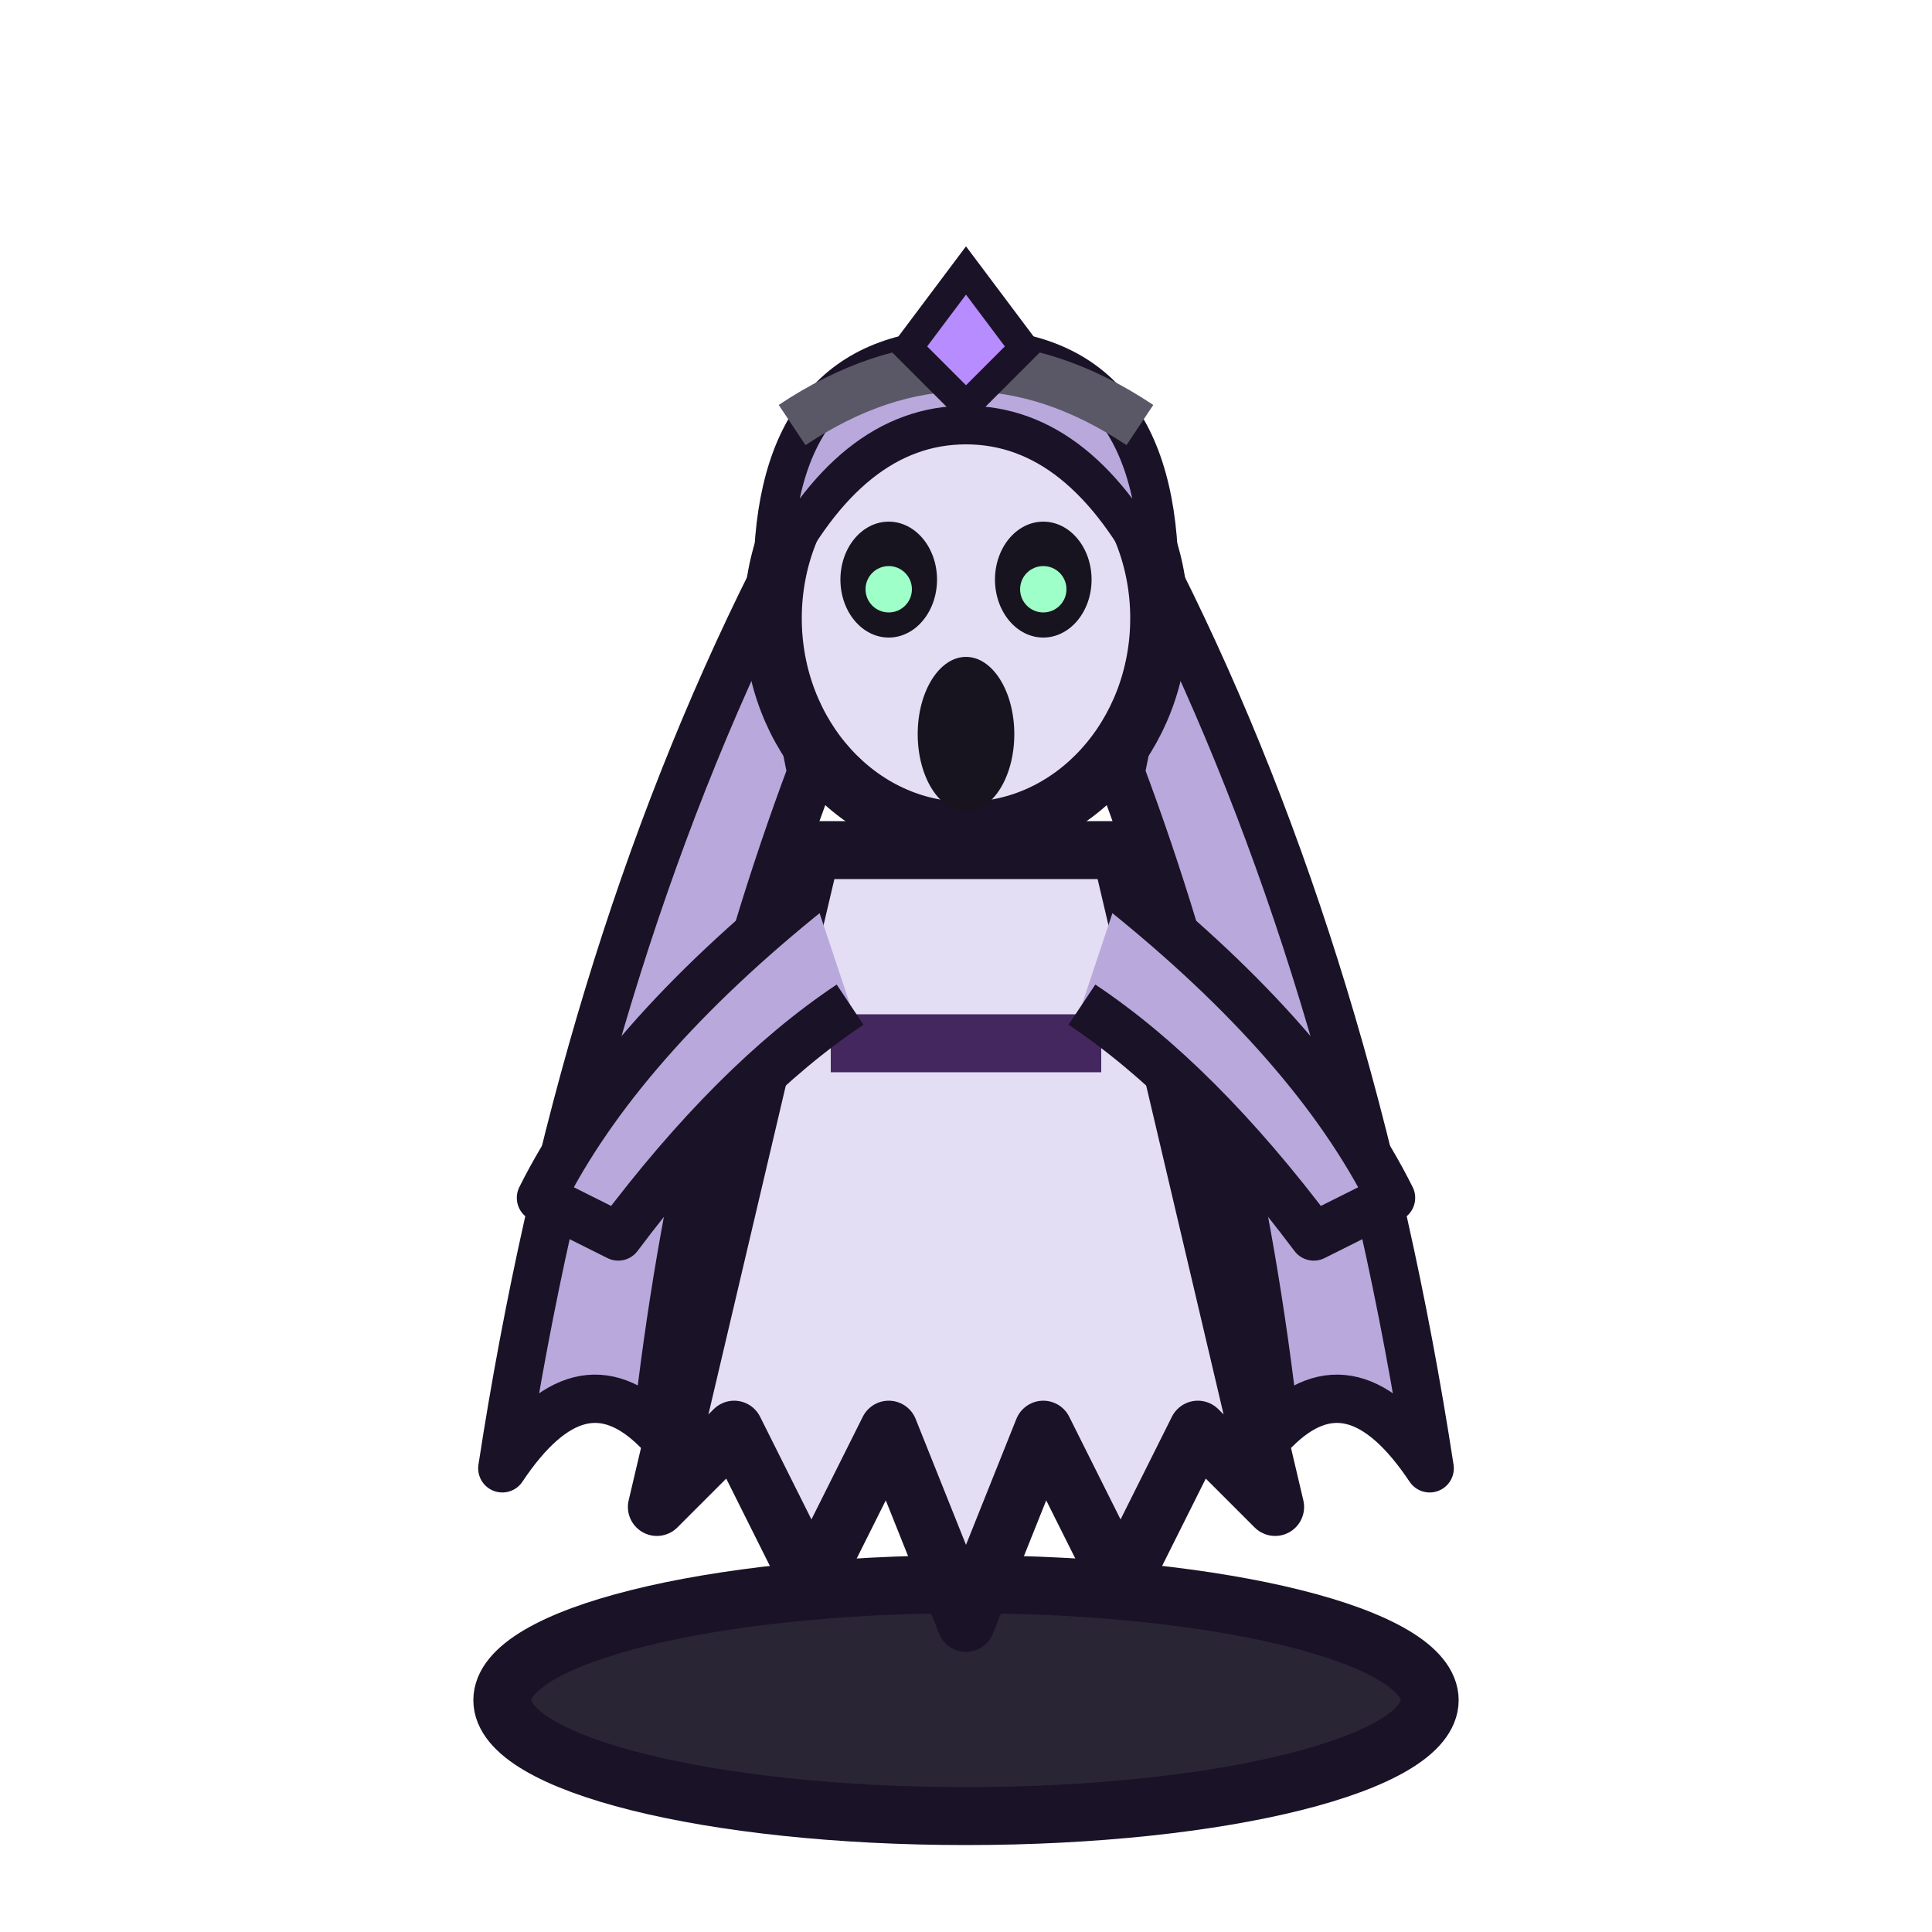
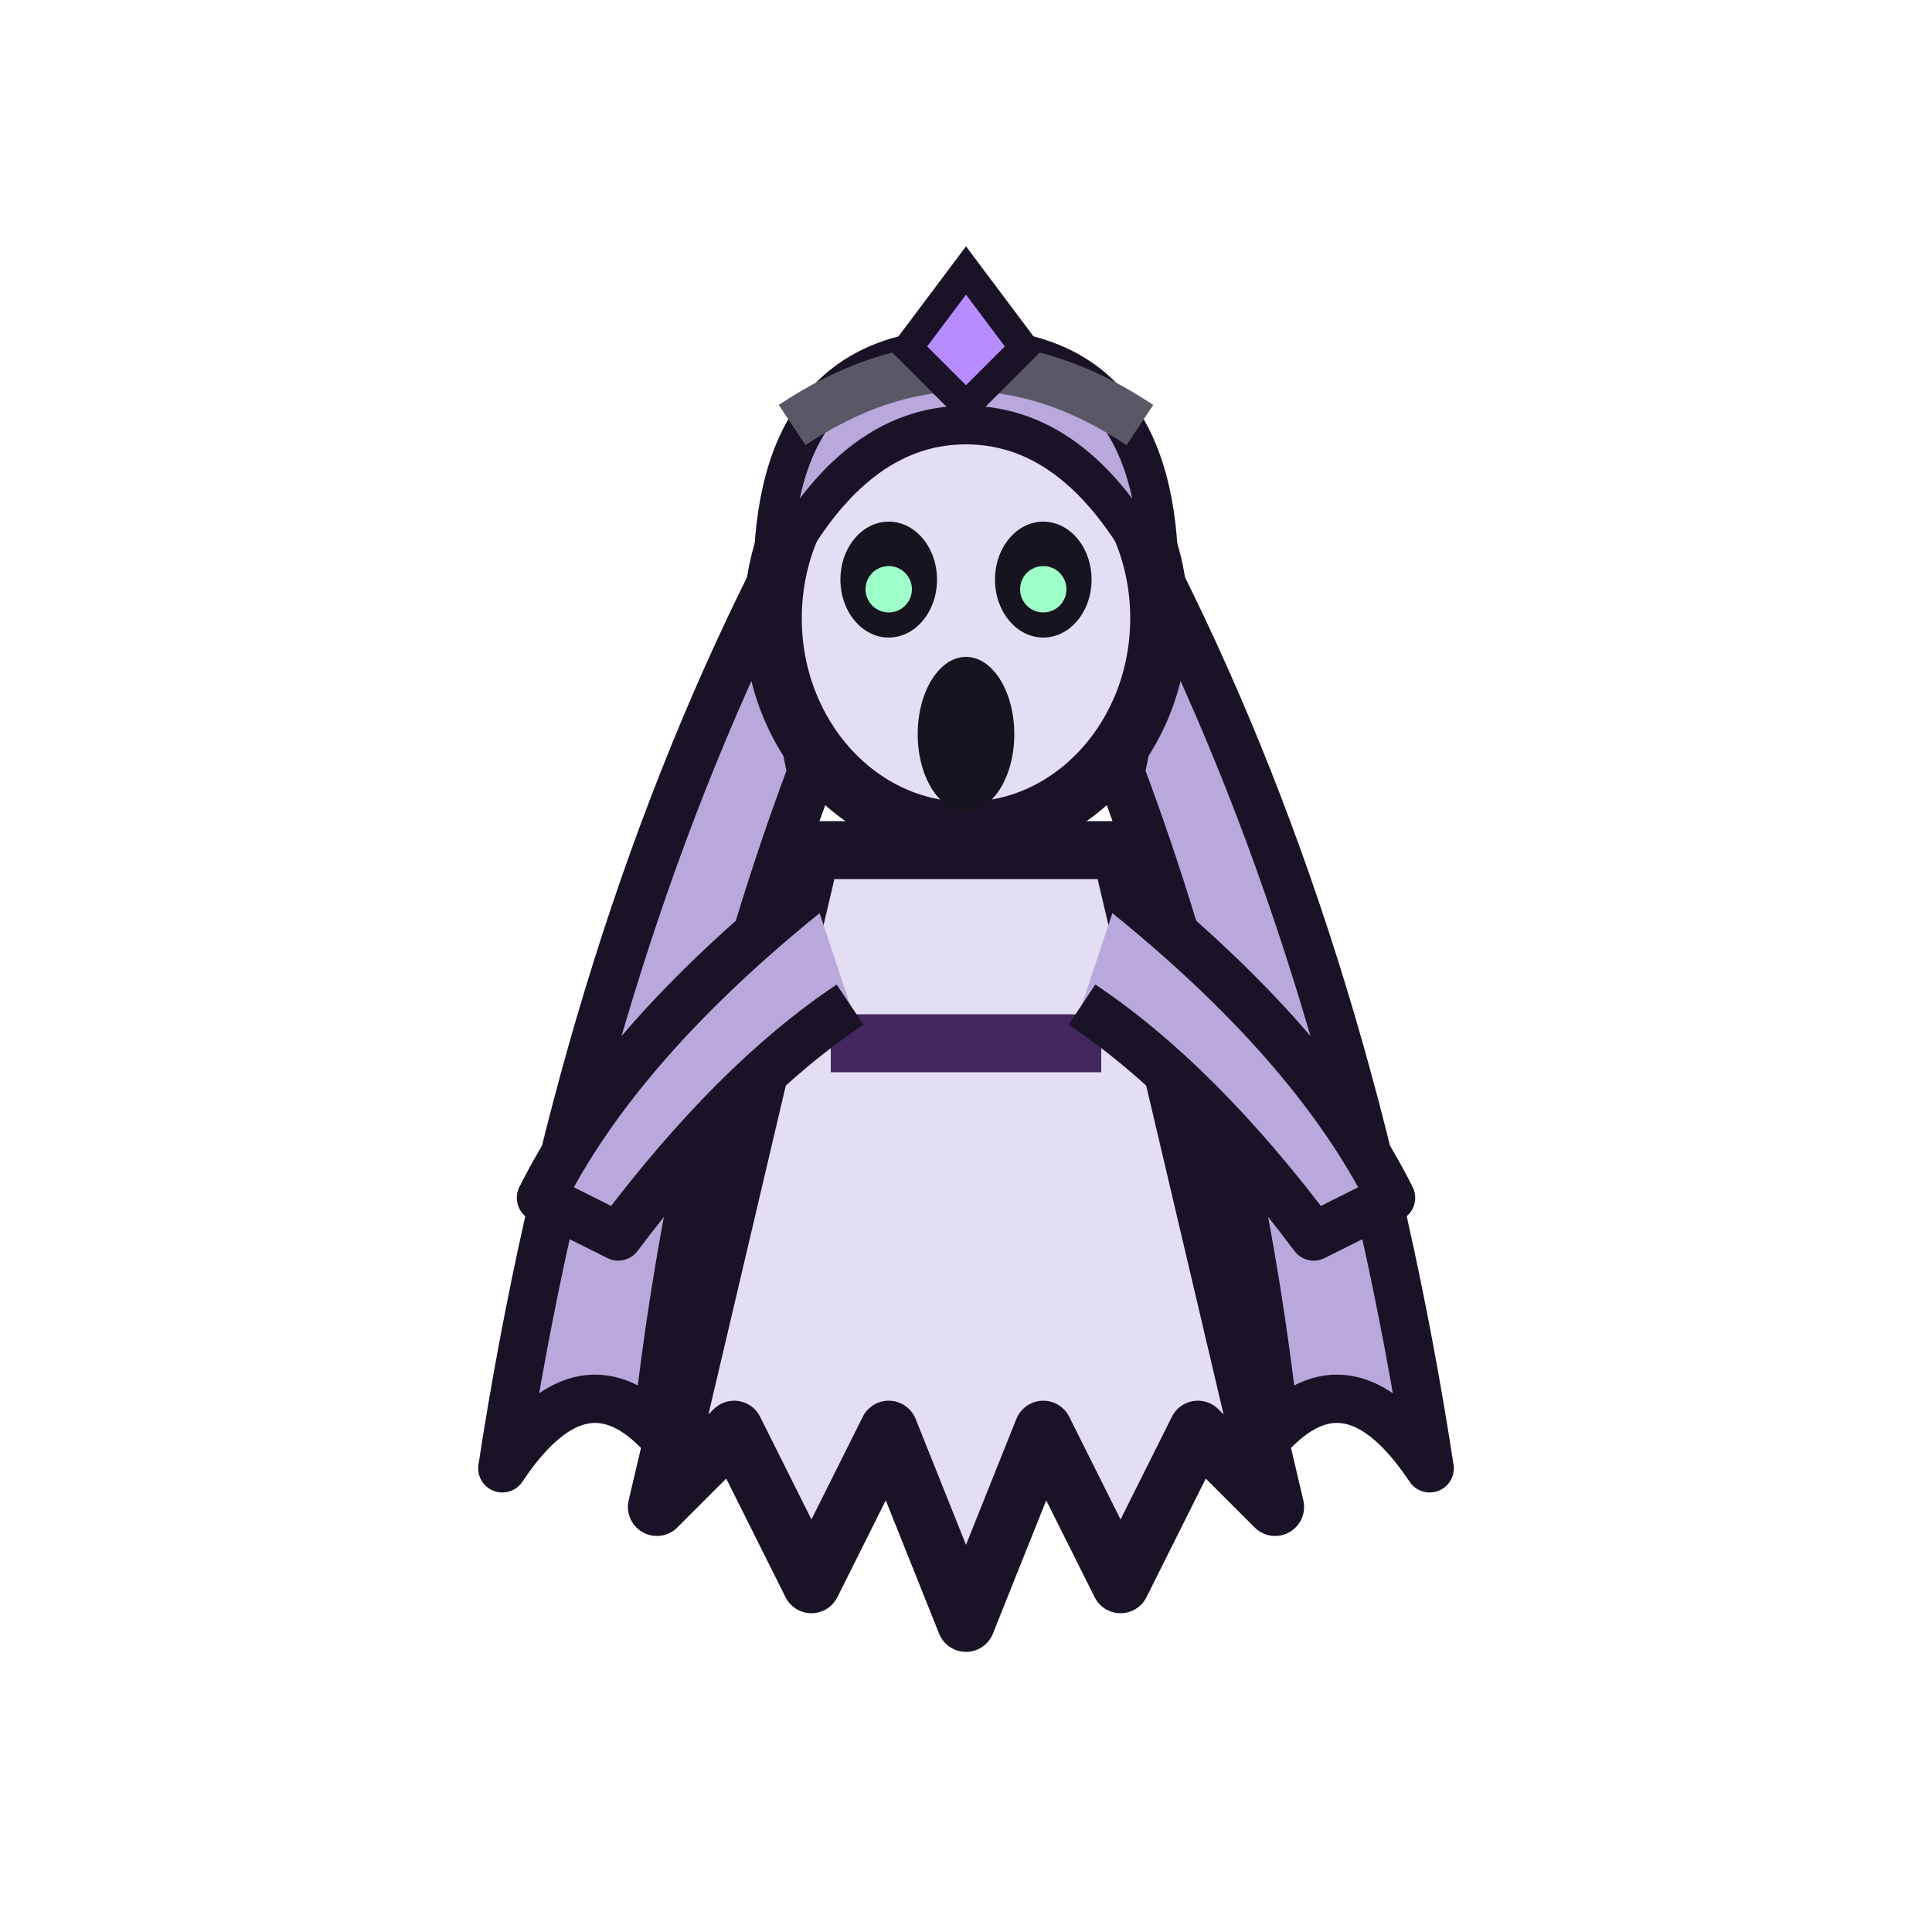
<svg xmlns="http://www.w3.org/2000/svg" viewBox="0 0 100 100">
-   <ellipse cx="50" cy="88" rx="24" ry="6" fill="#2a2535" stroke="#1a1226" stroke-width="3" />
  <path d="M40 30 Q30 50 26 76 Q30 70 34 74 Q36 56 42 40 Z M60 30 Q70 50 74 76 Q70 70 66 74 Q64 56 58 40 Z" fill="#b9a8dc" stroke="#1a1226" stroke-width="2.5" stroke-linejoin="round" />
  <path d="M42 44 H58 L66 78 L62 74 L58 82 L54 74 L50 84 L46 74 L42 82 L38 74 L34 78 Z" fill="#e4def4" stroke="#1a1226" stroke-width="3" stroke-linejoin="round" />
  <path d="M43 54 H57" stroke="#45275f" stroke-width="3" />
  <path d="M42 46 Q32 54 28 62 L32 64 Q38 56 44 52" fill="#b9a8dc" stroke="#1a1226" stroke-width="2.5" stroke-linejoin="round" />
  <path d="M58 46 Q68 54 72 62 L68 64 Q62 56 56 52" fill="#b9a8dc" stroke="#1a1226" stroke-width="2.5" stroke-linejoin="round" />
  <ellipse cx="50" cy="32" rx="10" ry="11" fill="#e4def4" stroke="#1a1226" stroke-width="3" />
  <path d="M40 30 Q40 18 50 18 Q60 18 60 30 Q56 22 50 22 Q44 22 40 30 Z" fill="#b9a8dc" stroke="#1a1226" stroke-width="2" />
  <path d="M41 22 Q50 16 59 22" fill="none" stroke="#5a5866" stroke-width="2.5" />
  <path d="M50 14 L53 18 L50 21 L47 18 Z" fill="#b68cff" stroke="#1a1226" stroke-width="1.5" />
  <ellipse cx="46" cy="30" rx="2.5" ry="3" fill="#17141f" />
  <ellipse cx="54" cy="30" rx="2.5" ry="3" fill="#17141f" />
  <circle cx="46" cy="30.5" r="1.2" fill="#9effc8" />
  <circle cx="54" cy="30.5" r="1.2" fill="#9effc8" />
  <ellipse cx="50" cy="38" rx="2.5" ry="4" fill="#17141f" />
</svg>
